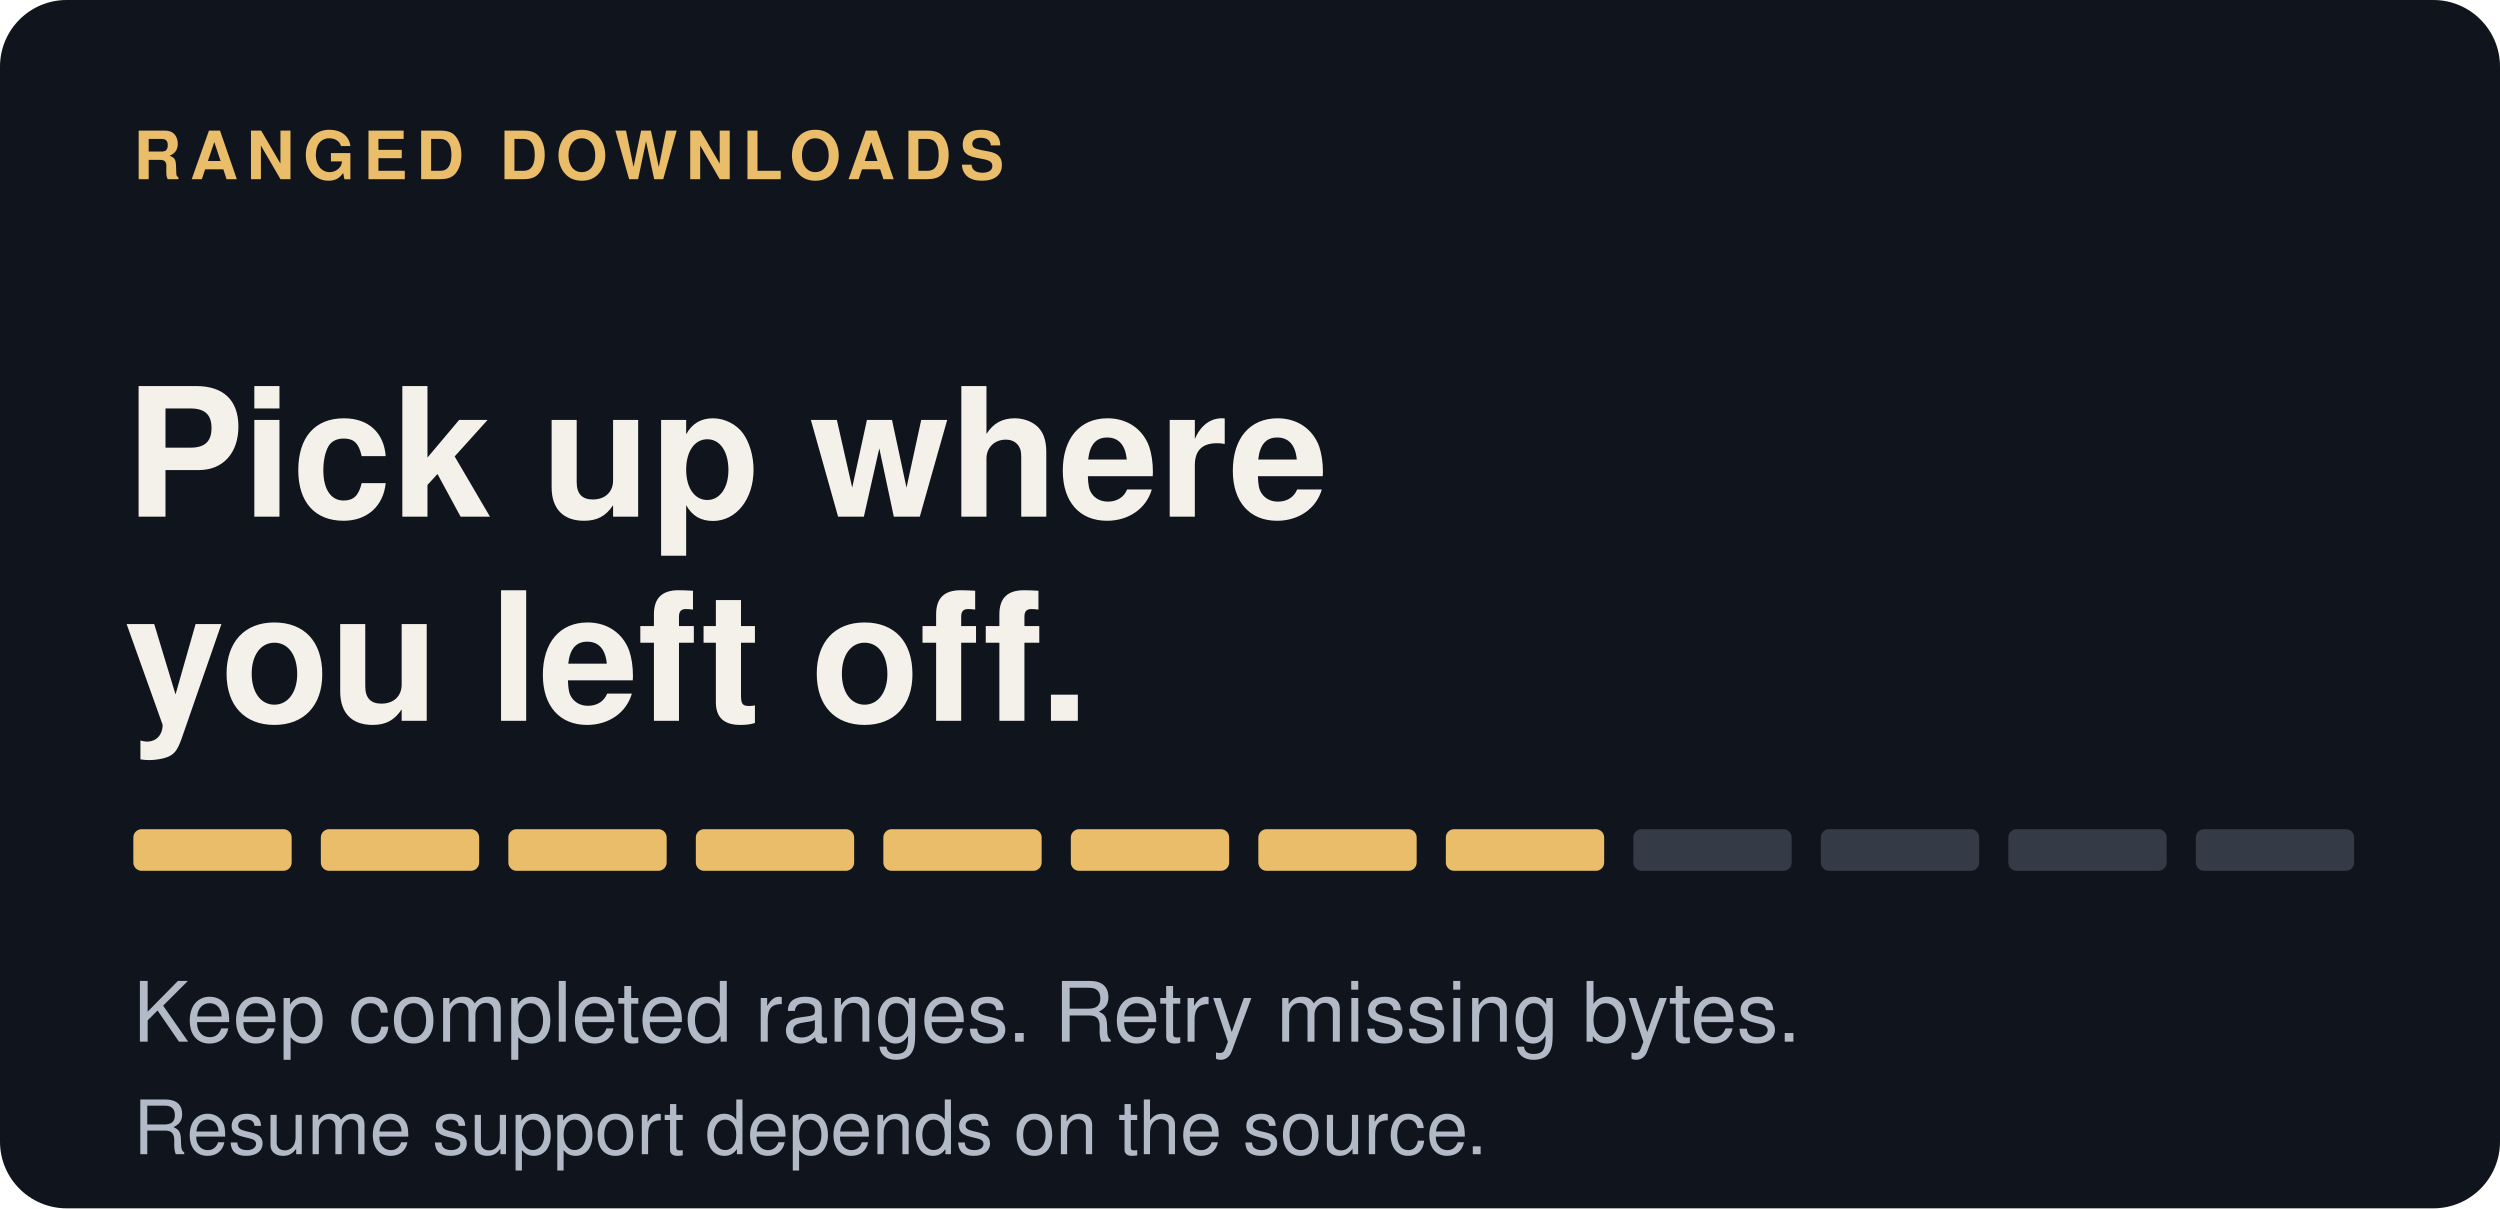
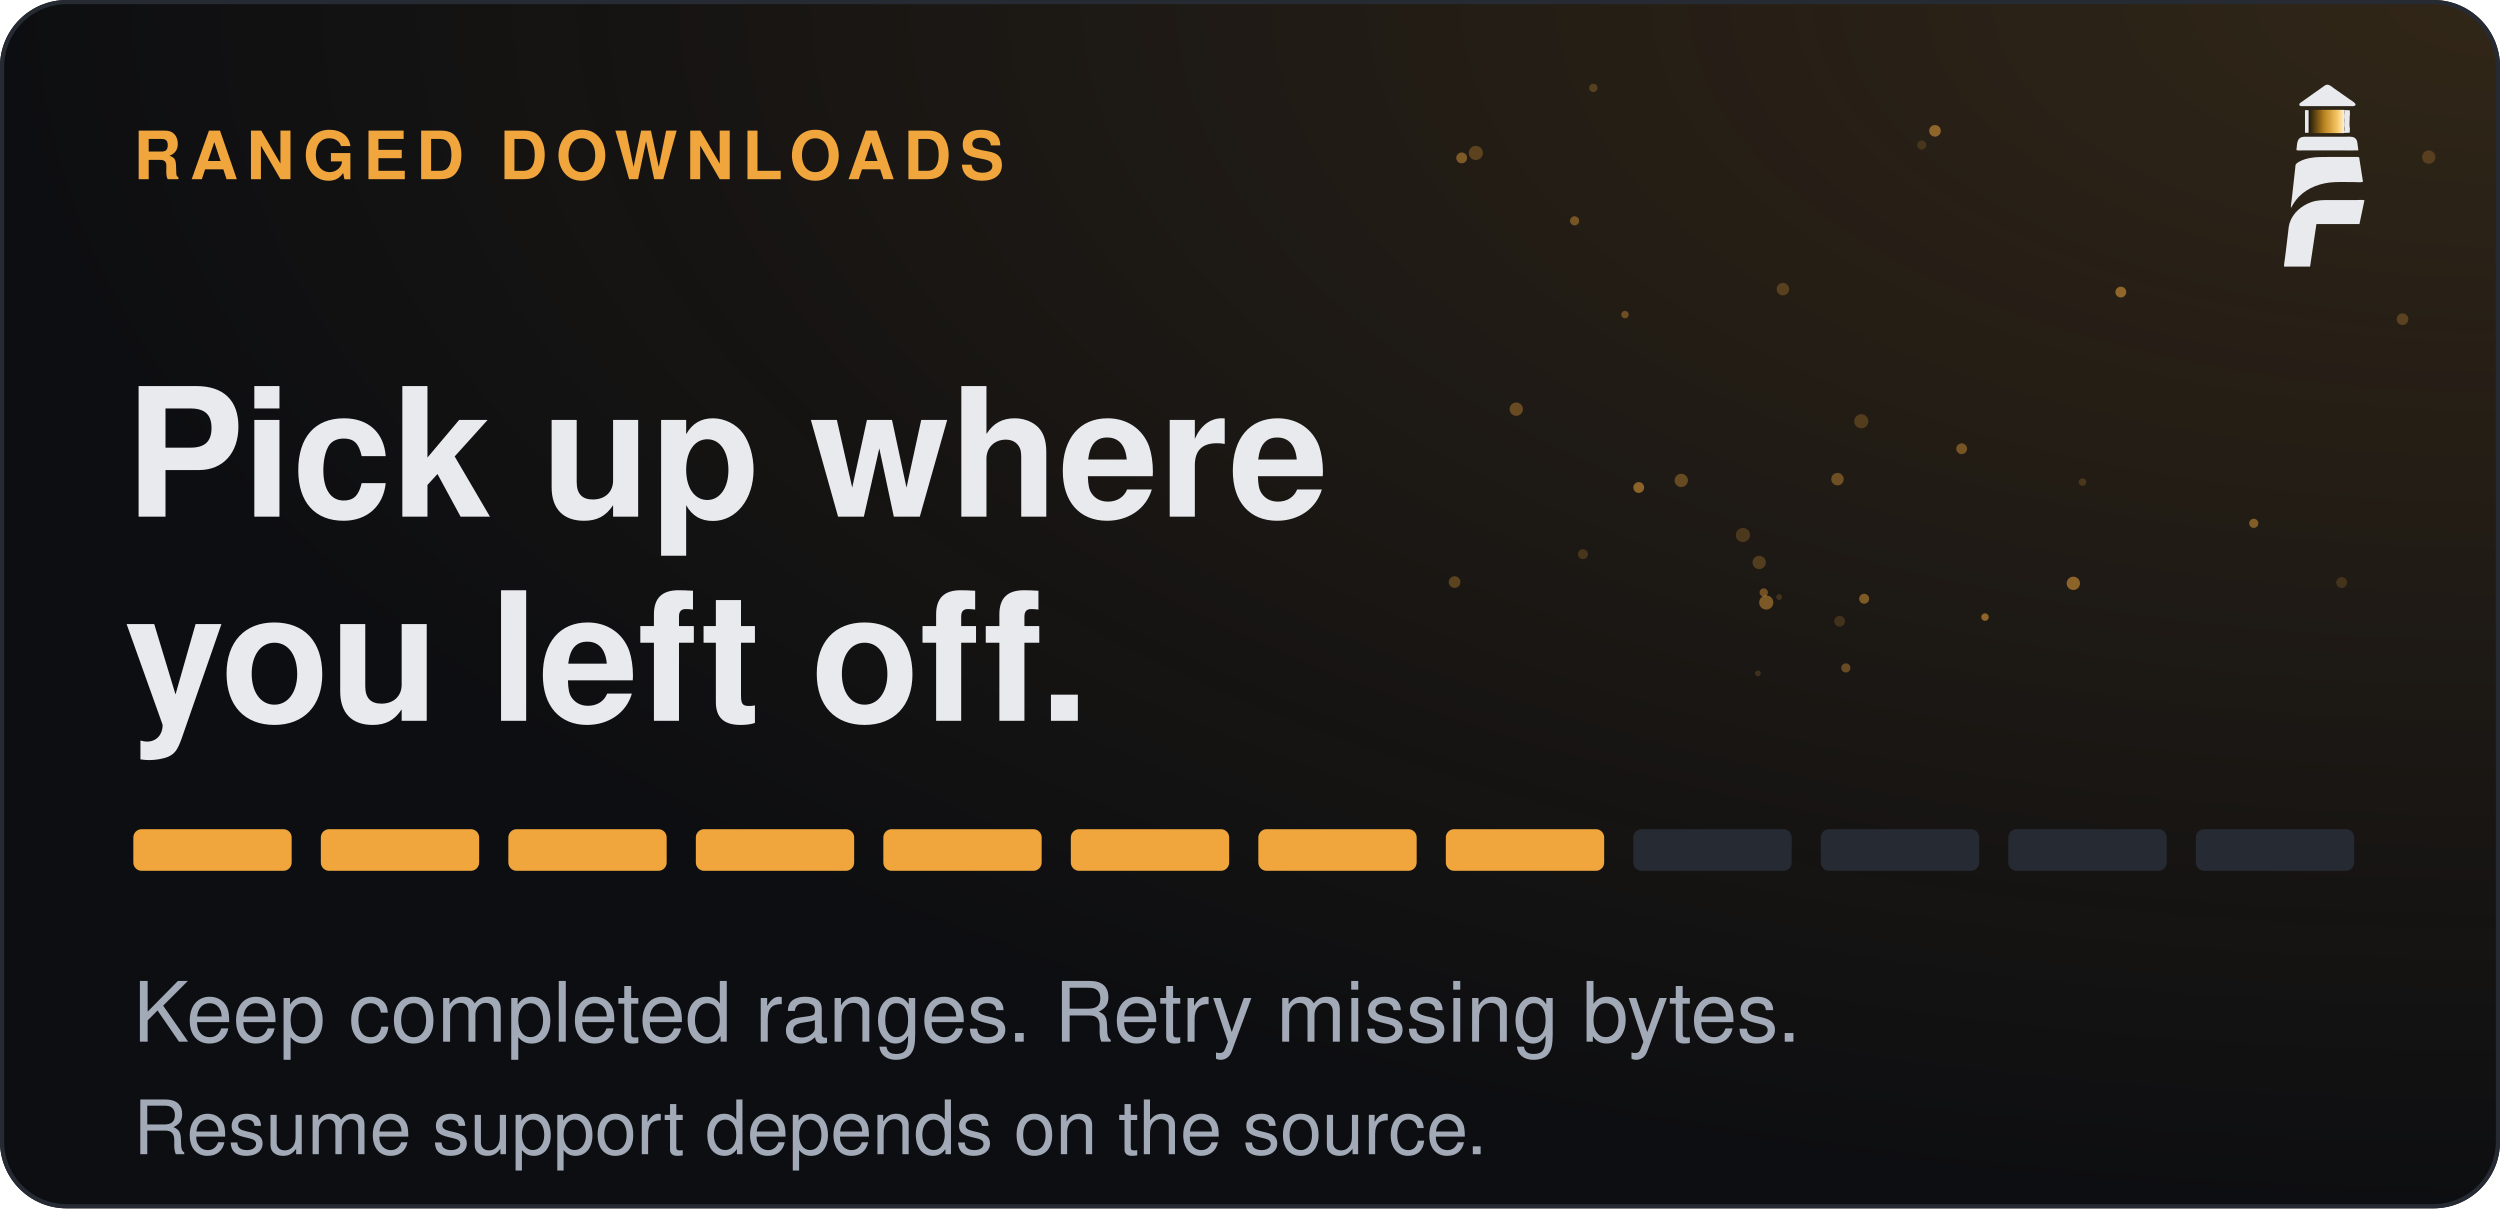
<svg xmlns="http://www.w3.org/2000/svg" width="600" height="290" viewBox="0 0 600 290" role="img" aria-labelledby="title">
-   <rect width="600" height="290" rx="16" fill="#10141c" />
+   <defs>
+     <linearGradient id="glass" x1="0" x2="1">
+       <stop offset="0" stop-color="#17120a" />
+       <stop offset=".45" stop-color="#b9831f" />
+       <stop offset=".8" stop-color="#f5c463" />
+       <stop offset="1" stop-color="#fff1c9" />
+     </linearGradient>
+     <radialGradient id="glow" cx="1" cy="0" r="1">
+       <stop offset="0" stop-color="#f0a63c" stop-opacity=".16" />
+       <stop offset="1" stop-color="#f0a63c" stop-opacity="0" />
+     </radialGradient>
+     <filter id="soft" x="-20%" y="-50%" width="140%" height="200%">
+       <feGaussianBlur stdDeviation="6" />
+     </filter>
+   </defs>
+   <rect width="600" height="290" rx="16" fill="#0d0e11" />
+   <rect width="600" height="290" rx="16" fill="url(#glow)" />
+   <circle cx="349.1" cy="139.7" r="1.4" fill="#f0a63c" opacity="0.31" />
+   <circle cx="441.5" cy="149.1" r="1.3" fill="#f0a63c" opacity="0.18" />
+   <circle cx="427.9" cy="69.4" r="1.5" fill="#f0a63c" opacity="0.26" />
+   <circle cx="443.0" cy="160.3" r="1.1" fill="#f0a63c" opacity="0.36" />
+   <circle cx="441.0" cy="115.0" r="1.5" fill="#f0a63c" opacity="0.38" />
+   <circle cx="447.4" cy="143.7" r="1.2" fill="#f0a63c" opacity="0.46" />
+   <circle cx="497.6" cy="140.0" r="1.6" fill="#f0a63c" opacity="0.52" />
+   <circle cx="470.8" cy="107.7" r="1.3" fill="#f0a63c" opacity="0.41" />
+   <circle cx="422.2" cy="135.0" r="1.6" fill="#f0a63c" opacity="0.25" />
+   <circle cx="350.8" cy="37.9" r="1.3" fill="#f0a63c" opacity="0.45" />
+   <circle cx="576.6" cy="76.6" r="1.4" fill="#f0a63c" opacity="0.26" />
+   <circle cx="461.2" cy="34.8" r="1.1" fill="#f0a63c" opacity="0.16" />
+   <circle cx="476.4" cy="148.1" r="0.9" fill="#f0a63c" opacity="0.54" />
+   <circle cx="427.0" cy="143.3" r="0.7" fill="#f0a63c" opacity="0.18" />
+   <circle cx="423.9" cy="144.6" r="1.7" fill="#f0a63c" opacity="0.46" />
+   <circle cx="377.9" cy="53.0" r="1.1" fill="#f0a63c" opacity="0.41" />
+   <circle cx="562.0" cy="139.8" r="1.3" fill="#f0a63c" opacity="0.18" />
+   <circle cx="418.3" cy="128.4" r="1.7" fill="#f0a63c" opacity="0.22" />
+   <circle cx="393.3" cy="117.0" r="1.3" fill="#f0a63c" opacity="0.52" />
+   <circle cx="390.0" cy="75.5" r="0.9" fill="#f0a63c" opacity="0.36" />
+   <circle cx="464.4" cy="31.4" r="1.4" fill="#f0a63c" opacity="0.51" />
+   <circle cx="354.2" cy="36.7" r="1.7" fill="#f0a63c" opacity="0.28" />
+   <circle cx="509.0" cy="70.1" r="1.3" fill="#f0a63c" opacity="0.52" />
+   <circle cx="363.9" cy="98.2" r="1.6" fill="#f0a63c" opacity="0.35" />
+   <circle cx="379.9" cy="133.0" r="1.2" fill="#f0a63c" opacity="0.21" />
+   <circle cx="382.4" cy="21.1" r="1.0" fill="#f0a63c" opacity="0.25" />
+   <circle cx="421.9" cy="161.6" r="0.7" fill="#f0a63c" opacity="0.18" />
+   <circle cx="446.7" cy="101.1" r="1.7" fill="#f0a63c" opacity="0.24" />
+   <circle cx="499.8" cy="115.7" r="0.9" fill="#f0a63c" opacity="0.20" />
+   <circle cx="582.9" cy="37.7" r="1.6" fill="#f0a63c" opacity="0.22" />
+   <circle cx="403.5" cy="115.3" r="1.6" fill="#f0a63c" opacity="0.34" />
+   <circle cx="423.3" cy="142.2" r="1.0" fill="#f0a63c" opacity="0.40" />
+   <circle cx="540.9" cy="125.6" r="1.1" fill="#f0a63c" opacity="0.47" />
+   <rect x=".5" y=".5" width="599" height="289" rx="15.5" fill="none" stroke="#262a33" />
+   <g transform="translate(548 20) scale(0.0776) translate(-383 -262)">
+     <rect x="459" y="344" width="112" height="72" fill="url(#glass)" />
+     <path fill="#e8eaee" fill-rule="evenodd" d="M606.5 328.19C604.4 333 600.15 332.51 595.5 332.55C586.17 332.64 576.83 332.6 567.5 332.59C534.83 332.56 502.17 332.47 469.5 332.57C461.17 332.59 452.83 332.64 444.5 332.56C440.34 332.52 436.5 333.13 433.08 330.5C430.81 323.92 436.44 321.85 440.98 318.5C451.37 310.81 462.17 303.69 472.61 296.07C482.65 288.74 492.85 281.6 503.1 274.57C507.34 271.66 512.3 266.85 517.54 266.22C525.5 265.27 533.19 272.79 539.3 277.18C555.43 288.78 572.03 299.72 588.04 311.47C593.3 315.33 605.84 321.61 606.5 328.19ZM450 344.85C453.73 344.85 457.47 344.85 461.2 344.85C461.2 368.24 461.2 391.62 461.2 415.01C457.47 415.01 453.73 415.01 450 415.01C450 391.62 450 368.24 450 344.85ZM568.07 345.04C569.38 344.93 570.69 344.81 572 344.69C577.5 344.87 583 345.05 588.5 345.23C588.7 350.12 588.89 355.01 589.09 359.9C587.62 362.88 588.31 367.02 588.26 370.5C588.17 377.38 586.56 394.45 588.83 400C588.85 400.32 588.88 400.63 588.9 400.95C588.73 405.46 588.56 409.98 588.39 414.5C584.59 414.75 580.8 415.01 577 415.26C572.67 415.19 568.33 415.11 564 415.04C565.78 414.52 567.56 414.01 569.34 413.5C574.33 405.66 571.21 399.98 570.97 391.5C570.82 386.17 571.71 380.84 571.61 375.5C571.53 371.49 570.69 367.51 570.7 363.5C570.71 357.8 572.22 352.16 571.69 346.5C570.48 346.01 569.27 345.53 568.07 345.04ZM614.5 469.37C598.21 470.03 581.8 469.47 565.5 469.46C538.5 469.44 511.5 469.5 484.5 469.43C471.17 469.39 457.83 469.38 444.5 469.43C437.75 469.46 429.88 470.47 423.5 468.55C425.07 457.46 424.15 438.63 433.87 431.4C440.09 426.77 447.16 427.28 454.5 427.23C466.5 427.14 478.5 427.26 490.5 427.24C517.16 427.2 543.84 427.11 570.5 427.23C580.29 427.28 595.42 424.96 603.75 430.73C612.35 436.69 611.88 446.11 613.2 455.48C613.84 460.1 615.03 464.78 614.5 469.37ZM617.43 490.5C621.4 515.83 625.38 541.17 629.35 566.5C621.4 569.14 610.94 567.41 602.5 567.45C582.21 567.55 561.77 566.69 541.5 567.56C501.29 569.27 459.75 583.3 431.11 612.62C420.8 623.18 413.53 634.87 406.5 647.72C405.48 641.3 408.72 623.72 409.55 616.24C412.07 593.65 414.61 571.09 417.07 548.5C417.97 540.16 418.93 531.83 419.85 523.5C420.22 520.12 419.95 515.26 421.87 512.35C424.33 508.62 429.44 505.81 433.25 503.73C443.62 498.06 454.86 494.87 466.46 492.76C484.22 489.54 502.52 489.7 520.5 489.71C536.5 489.72 552.5 489.61 568.5 489.69C578.83 489.73 589.17 489.69 599.5 489.69C605.39 489.7 611.79 488.98 617.43 490.5ZM633.92 623.5C628.75 648.07 623.58 672.63 618.41 697.2C574.06 697.2 529.71 697.2 485.36 697.2C478.81 741.05 472.26 784.9 465.7 828.75C438.86 828.75 412.03 828.75 385.19 828.75C384.88 821.02 386.78 813.15 387.72 805.47C389.43 791.47 391.24 777.49 392.89 763.5C394.54 749.5 396.22 735.49 397.93 721.5C399.02 712.55 399.58 703.32 402.25 694.66C411.99 662.96 439.15 640.09 469.72 629.29C487.65 622.96 505.73 623.01 524.5 623.02C536.83 623.02 549.17 623.02 561.5 622.99C577.5 622.94 593.5 622.96 609.5 622.97C617.32 622.98 626.35 621.82 633.92 623.5Z" />
+   </g>
  <g font-family="Segoe UI, Helvetica, Arial, sans-serif">
-     <text x="32" y="43" font-size="16" fill="#e9bd69" font-weight="600" letter-spacing="2">RANGED DOWNLOADS</text>
-     <text x="30" y="124" font-size="43" fill="#f4f1ea" font-weight="600">Pick up where</text>
-     <text x="30" y="173" font-size="43" fill="#f4f1ea" font-weight="600">you left off.</text>
-     <rect x="32" y="199" width="38" height="10" rx="2" fill="#e9bd69" />
-     <rect x="77" y="199" width="38" height="10" rx="2" fill="#e9bd69" />
-     <rect x="122" y="199" width="38" height="10" rx="2" fill="#e9bd69" />
-     <rect x="167" y="199" width="38" height="10" rx="2" fill="#e9bd69" />
-     <rect x="212" y="199" width="38" height="10" rx="2" fill="#e9bd69" />
-     <rect x="257" y="199" width="38" height="10" rx="2" fill="#e9bd69" />
-     <rect x="302" y="199" width="38" height="10" rx="2" fill="#e9bd69" />
-     <rect x="347" y="199" width="38" height="10" rx="2" fill="#e9bd69" />
-     <rect x="392" y="199" width="38" height="10" rx="2" fill="#343b47" />
-     <rect x="437" y="199" width="38" height="10" rx="2" fill="#343b47" />
-     <rect x="482" y="199" width="38" height="10" rx="2" fill="#343b47" />
-     <rect x="527" y="199" width="38" height="10" rx="2" fill="#343b47" />
-     <text x="32" y="250" font-size="20" fill="#b2bac7" font-weight="400">Keep completed ranges. Retry missing bytes.</text>
-     <text x="32" y="277" font-size="18" fill="#b2bac7" font-weight="400">Resume support depends on the source.</text>
+     <text x="32" y="43" font-size="16" fill="#f0a63c" font-weight="600" letter-spacing="2">RANGED DOWNLOADS</text>
+     <text x="30" y="124" font-size="43" fill="#e8eaee" font-weight="600">Pick up where</text>
+     <text x="30" y="173" font-size="43" fill="#e8eaee" font-weight="600">you left off.</text>
+     <rect x="32" y="199" width="38" height="10" rx="2" fill="#f0a63c" />
+     <rect x="77" y="199" width="38" height="10" rx="2" fill="#f0a63c" />
+     <rect x="122" y="199" width="38" height="10" rx="2" fill="#f0a63c" />
+     <rect x="167" y="199" width="38" height="10" rx="2" fill="#f0a63c" />
+     <rect x="212" y="199" width="38" height="10" rx="2" fill="#f0a63c" />
+     <rect x="257" y="199" width="38" height="10" rx="2" fill="#f0a63c" />
+     <rect x="302" y="199" width="38" height="10" rx="2" fill="#f0a63c" />
+     <rect x="347" y="199" width="38" height="10" rx="2" fill="#f0a63c" />
+     <rect x="392" y="199" width="38" height="10" rx="2" fill="#262a33" />
+     <rect x="437" y="199" width="38" height="10" rx="2" fill="#262a33" />
+     <rect x="482" y="199" width="38" height="10" rx="2" fill="#262a33" />
+     <rect x="527" y="199" width="38" height="10" rx="2" fill="#262a33" />
+     <text x="32" y="250" font-size="20" fill="#a3aab7" font-weight="400">Keep completed ranges. Retry missing bytes.</text>
+     <text x="32" y="277" font-size="18" fill="#a3aab7" font-weight="400">Resume support depends on the source.</text>
  </g>
</svg>
